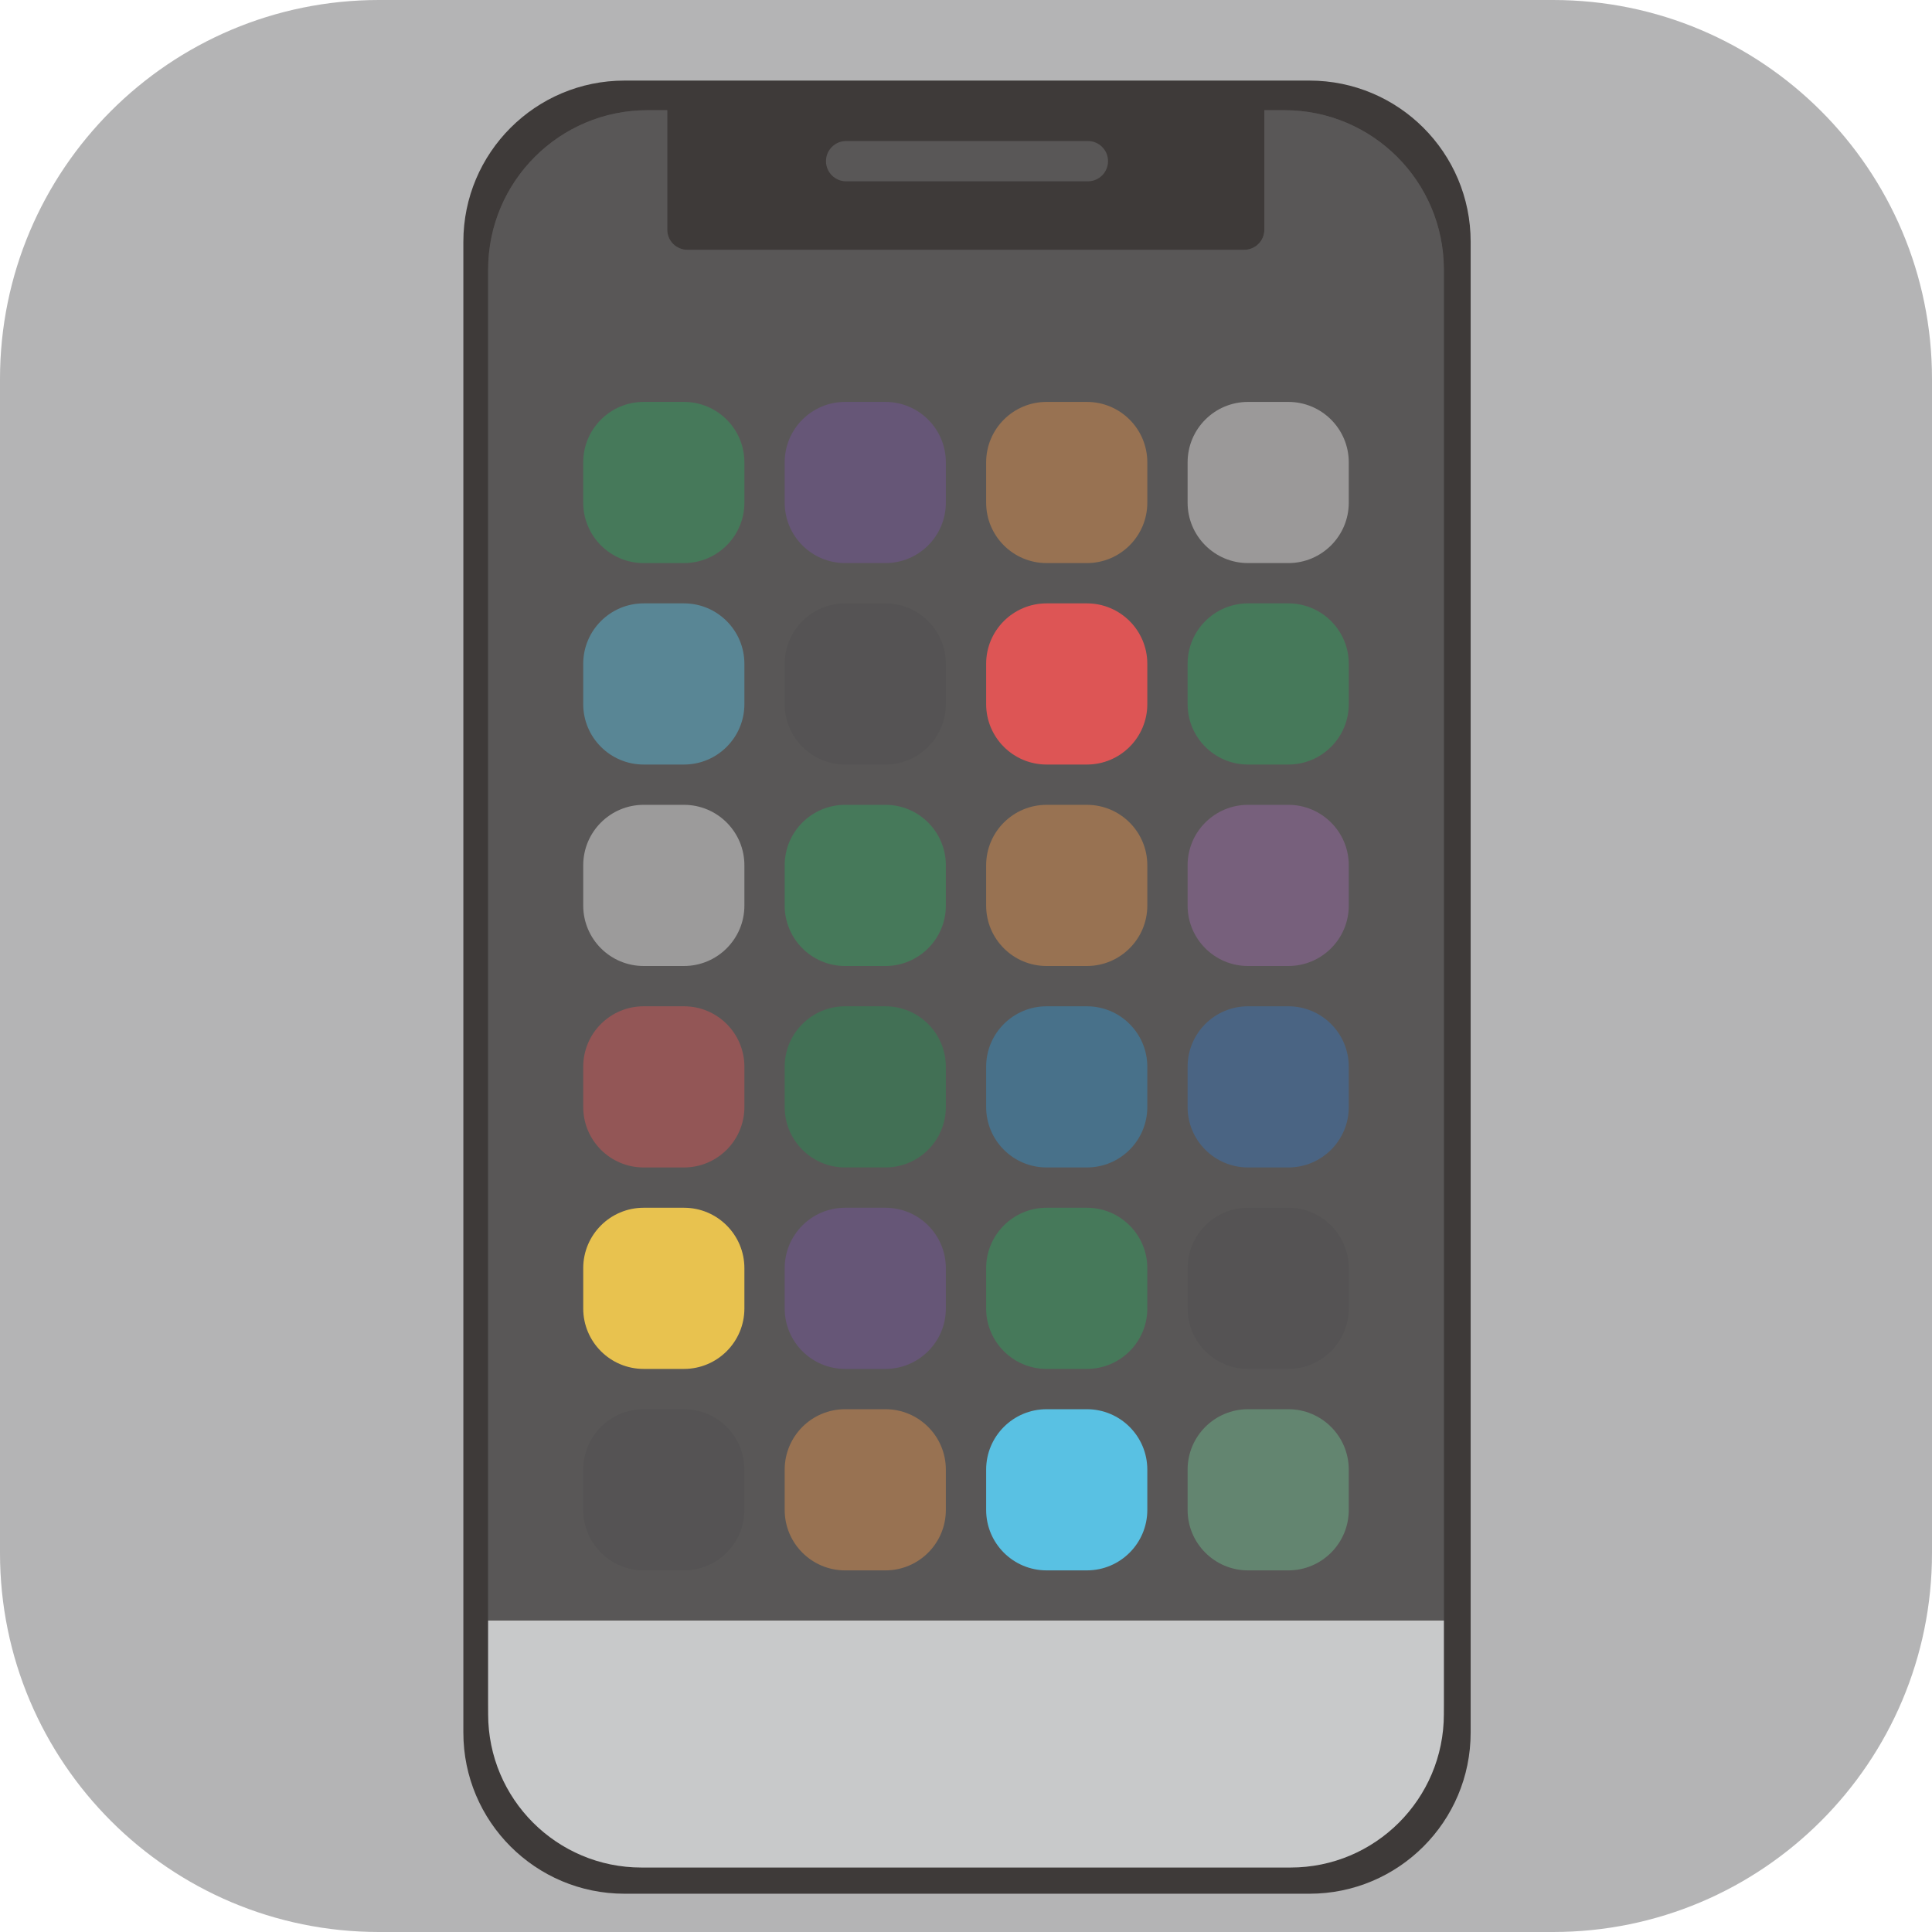
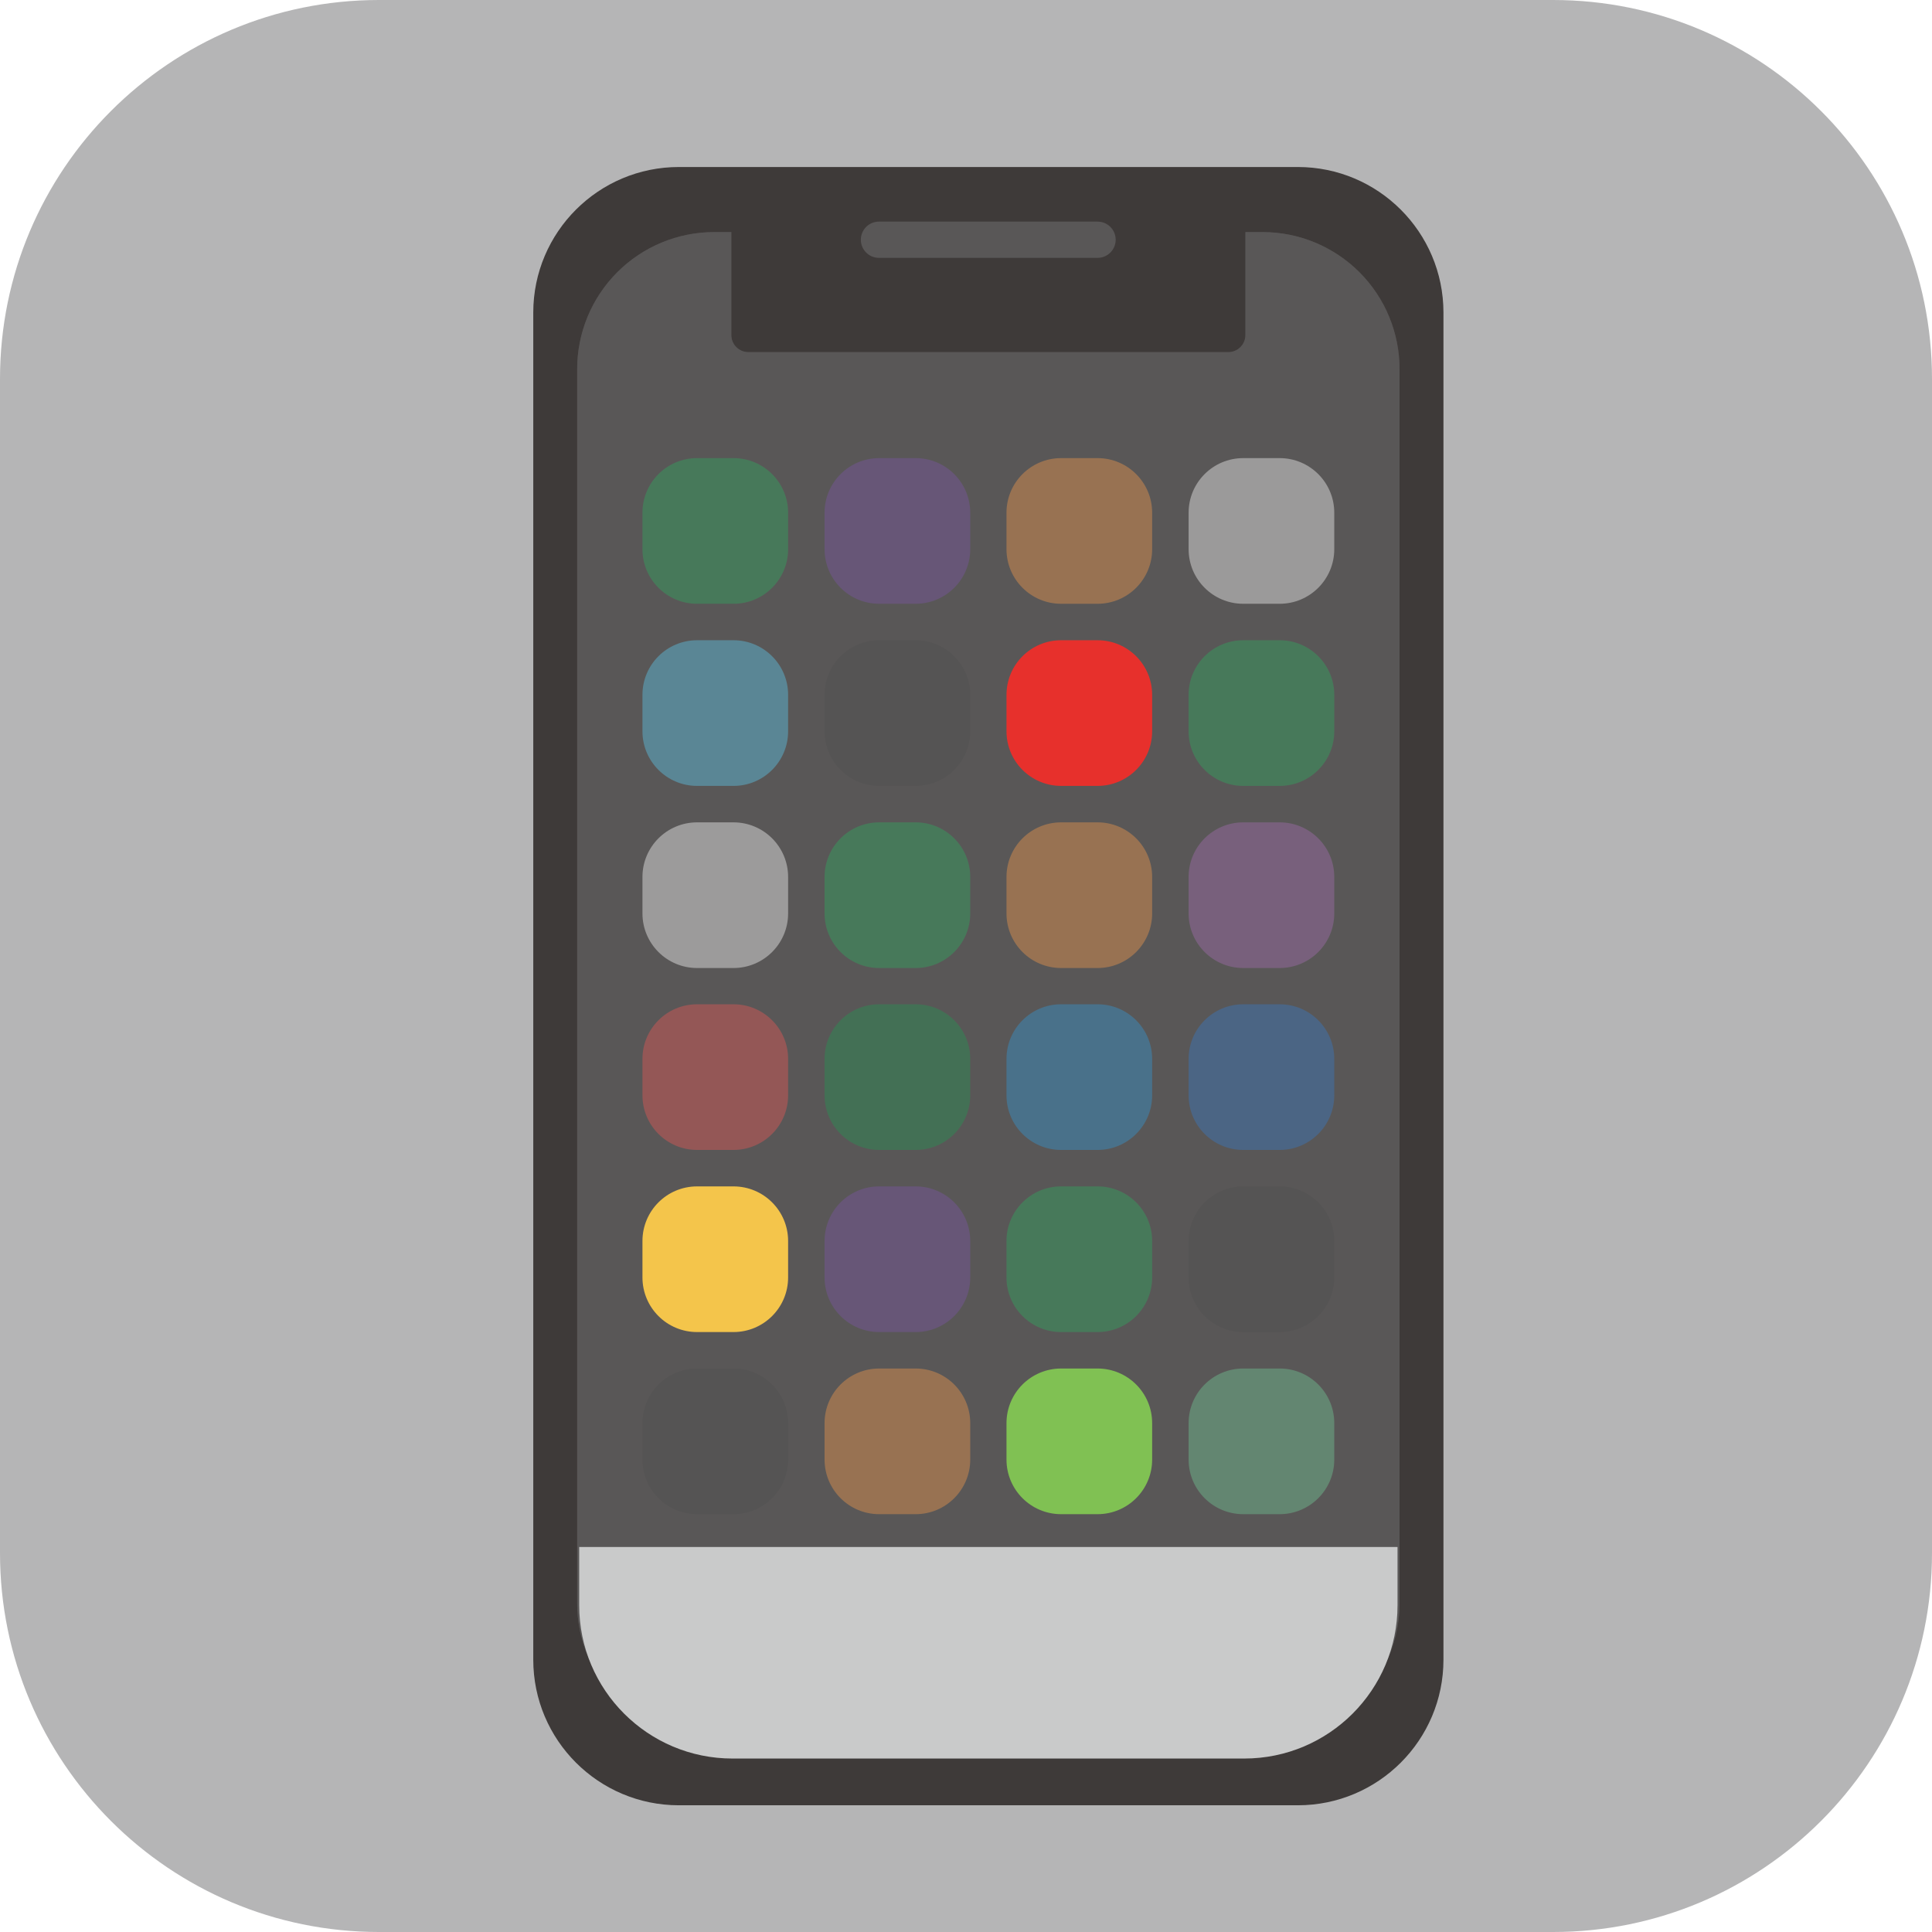
<svg xmlns="http://www.w3.org/2000/svg" viewBox="0 0 95.9 95.9">
  <defs>
-     <style>.cls-1{fill:#b4b4b5;}.cls-2{fill:#3e3a39;}.cls-18,.cls-3,.cls-4{fill:#595757;}.cls-18,.cls-3{fill-rule:evenodd;}.cls-5{fill:#4f4e4f;}.cls-6{fill:#d55;}.cls-7{fill:#f1f1f1;}.cls-8{fill:#59c1e3;}.cls-9{fill:#2ea45d;}.cls-10{fill:#e8944a;}.cls-11{fill:#77549f;}.cls-12{fill:#258f51;}.cls-13{fill:#3291ca;}.cls-14{fill:#70bf8f;}.cls-15{fill:#3775ba;}.cls-16{fill:#9e6baa;}.cls-17{fill:#eeedec;}.cls-18{opacity:0.56;}.cls-19{fill:#e8c24f;}.cls-20{fill:#c8c9ca;}</style>
+     <style>.cls-1{fill:#b5b5b6;}.cls-2{fill:#3e3a39;}.cls-18,.cls-3,.cls-4{fill:#595757;}.cls-18,.cls-3{fill-rule:evenodd;}.cls-5{fill:#504f4f;}.cls-6{fill:#de5655;}.cls-7{fill:#f2f2f2;}.cls-8{fill:#5ac2e4;}.cls-9{fill:#30a55e;}.cls-10{fill:#e9954b;}.cls-11{fill:#7854a0;}.cls-12{fill:#279051;}.cls-13{fill:#3492cb;}.cls-14{fill:#70c191;}.cls-15{fill:#3876bc;}.cls-16{fill:#9f6cab;}.cls-17{fill:#efeeee;}.cls-18{opacity:0.56;}.cls-19{fill:#e7302c;}.cls-20{fill:#f4c54b;}.cls-21{fill:#80c153;}.cls-22{fill:#c9caca;}</style>
  </defs>
  <g id="レイヤー_2" data-name="レイヤー 2">
    <g id="レイヤー_1-2" data-name="レイヤー 1">
      <rect class="cls-1" width="95.9" height="95.9" rx="18.81" />
-       <path class="cls-2" d="M23,12a8,8,0,0,1,8-8H65a8,8,0,0,1,8,8V86a8,8,0,0,1-8,8H31a8,8,0,0,1-8-8Z" />
-       <path class="cls-3" d="M32.14,5.47a7.91,7.91,0,0,0-7.91,7.9V84.52a7.91,7.91,0,0,0,7.91,7.91H63.76a7.91,7.91,0,0,0,7.91-7.91V13.37a7.91,7.91,0,0,0-7.91-7.9h-1V11.4a1,1,0,0,1-1,1H34.12a1,1,0,0,1-1-1V5.47Z" />
-       <path class="cls-4" d="M41,8a1,1,0,0,1,1-1H54a1,1,0,1,1,0,2H42A1,1,0,0,1,41,8Z" />
-       <rect class="cls-5" x="28.95" y="69.95" width="8" height="8" rx="3" />
-       <rect class="cls-6" x="28.95" y="49.95" width="8" height="8" rx="3" />
-       <rect class="cls-7" x="28.95" y="39.95" width="8" height="8" rx="3" />
-       <rect class="cls-8" x="28.95" y="29.95" width="8" height="8" rx="3" />
-       <rect class="cls-9" x="28.95" y="19.95" width="8" height="8" rx="3" />
-       <rect class="cls-10" x="38.95" y="69.95" width="8" height="8" rx="3" />
-       <rect class="cls-11" x="38.95" y="59.95" width="8" height="8" rx="3" />
-       <rect class="cls-12" x="38.95" y="49.95" width="8" height="8" rx="3" />
-       <rect class="cls-9" x="38.95" y="39.95" width="8" height="8" rx="3" />
-       <rect class="cls-5" x="38.95" y="29.95" width="8" height="8" rx="3" />
-       <rect class="cls-11" x="38.95" y="19.95" width="8" height="8" rx="3" />
-       <rect class="cls-9" x="48.95" y="59.95" width="8" height="8" rx="3" />
-       <rect class="cls-13" x="48.95" y="49.95" width="8" height="8" rx="3" />
-       <rect class="cls-10" x="48.95" y="39.95" width="8" height="8" rx="3" />
-       <rect class="cls-10" x="48.95" y="19.95" width="8" height="8" rx="3" />
-       <rect class="cls-14" x="58.95" y="69.95" width="8" height="8" rx="3" />
-       <rect class="cls-5" x="58.95" y="59.95" width="8" height="8" rx="3" />
-       <rect class="cls-15" x="58.95" y="49.95" width="8" height="8" rx="3" />
-       <rect class="cls-16" x="58.95" y="39.95" width="8" height="8" rx="3" />
-       <rect class="cls-9" x="58.95" y="29.95" width="8" height="8" rx="3" />
-       <rect class="cls-17" x="58.95" y="19.95" width="8" height="8" rx="3" />
-       <path class="cls-18" d="M32.14,5.47a7.91,7.91,0,0,0-7.91,7.9V84.52a7.91,7.91,0,0,0,7.91,7.91H63.76a7.91,7.91,0,0,0,7.91-7.91V13.37a7.91,7.91,0,0,0-7.91-7.9h-1V11.4a1,1,0,0,1-1,1H34.12a1,1,0,0,1-1-1V5.47Z" />
-       <rect class="cls-6" x="48.95" y="29.95" width="8" height="8" rx="3" />
-       <rect class="cls-19" x="28.95" y="59.95" width="8" height="8" rx="3" />
-       <rect class="cls-8" x="48.95" y="69.95" width="8" height="8" rx="3" />
-       <path class="cls-20" d="M24.23,80.44H71.67a0,0,0,0,1,0,0v4.65a7.61,7.61,0,0,1-7.61,7.61H31.84a7.61,7.61,0,0,1-7.61-7.61V80.44A0,0,0,0,1,24.23,80.44Z" />
+       <path class="cls-2" d="M26.47,15.51A7.23,7.23,0,0,1,33.7,8.29H64.42a7.23,7.23,0,0,1,7.23,7.22V82.38a7.23,7.23,0,0,1-7.23,7.23H33.7a7.23,7.23,0,0,1-7.23-7.23Z" />
+       <path class="cls-3" d="M35.45,11.52a6.8,6.8,0,0,0-6.8,6.81V79.57a6.8,6.8,0,0,0,6.8,6.81H62.67a6.8,6.8,0,0,0,6.8-6.81V18.33a6.8,6.8,0,0,0-6.8-6.81h-.85v5.11a.85.85,0,0,1-.85.85H37.15a.85.85,0,0,1-.85-.85V11.52Z" />
+       <path class="cls-4" d="M42.73,11.9a.9.9,0,0,1,.91-.9H54.48a.9.9,0,1,1,0,1.8H43.64A.9.9,0,0,1,42.73,11.9Z" />
+       <rect class="cls-5" x="31.89" y="67.93" width="7.23" height="7.23" rx="2.71" />
+       <rect class="cls-6" x="31.89" y="49.85" width="7.23" height="7.23" rx="2.71" />
+       <rect class="cls-7" x="31.89" y="40.82" width="7.23" height="7.23" rx="2.71" />
+       <rect class="cls-8" x="31.89" y="31.78" width="7.23" height="7.23" rx="2.71" />
+       <rect class="cls-9" x="31.89" y="22.74" width="7.23" height="7.23" rx="2.71" />
+       <rect class="cls-10" x="40.93" y="67.93" width="7.23" height="7.23" rx="2.71" />
+       <rect class="cls-11" x="40.93" y="58.89" width="7.23" height="7.23" rx="2.71" />
+       <rect class="cls-12" x="40.93" y="49.85" width="7.23" height="7.23" rx="2.71" />
+       <rect class="cls-9" x="40.93" y="40.82" width="7.23" height="7.23" rx="2.71" />
+       <rect class="cls-5" x="40.93" y="31.78" width="7.23" height="7.23" rx="2.71" />
+       <rect class="cls-11" x="40.93" y="22.74" width="7.23" height="7.23" rx="2.71" />
+       <rect class="cls-9" x="49.96" y="58.89" width="7.23" height="7.23" rx="2.71" />
+       <rect class="cls-13" x="49.96" y="49.85" width="7.23" height="7.23" rx="2.71" />
+       <rect class="cls-10" x="49.96" y="40.82" width="7.23" height="7.23" rx="2.71" />
+       <rect class="cls-10" x="49.96" y="22.74" width="7.23" height="7.23" rx="2.71" />
+       <rect class="cls-14" x="59" y="67.93" width="7.23" height="7.23" rx="2.71" />
+       <rect class="cls-5" x="59" y="58.89" width="7.23" height="7.23" rx="2.71" />
+       <rect class="cls-15" x="59" y="49.85" width="7.23" height="7.23" rx="2.71" />
+       <rect class="cls-16" x="59" y="40.82" width="7.23" height="7.23" rx="2.71" />
+       <rect class="cls-9" x="59" y="31.78" width="7.23" height="7.23" rx="2.71" />
+       <rect class="cls-17" x="59" y="22.74" width="7.23" height="7.23" rx="2.71" />
+       <path class="cls-18" d="M35.45,11.52a6.8,6.8,0,0,0-6.8,6.81V79.57a6.8,6.8,0,0,0,6.8,6.81H62.67a6.8,6.8,0,0,0,6.8-6.81V18.33a6.8,6.8,0,0,0-6.8-6.81h-.85v5.11a.85.85,0,0,1-.85.85H37.15a.85.85,0,0,1-.85-.85V11.52Z" />
+       <rect class="cls-19" x="49.96" y="31.78" width="7.23" height="7.23" rx="2.71" />
+       <rect class="cls-20" x="31.89" y="58.89" width="7.23" height="7.23" rx="2.71" />
+       <rect class="cls-21" x="49.96" y="67.93" width="7.23" height="7.23" rx="2.71" />
+       <path class="cls-22" d="M28.75,76.79H69.37a0,0,0,0,1,0,0v2.89a7.61,7.61,0,0,1-7.61,7.61H36.36a7.61,7.61,0,0,1-7.61-7.61V76.79A0,0,0,0,1,28.75,76.79Z" />
    </g>
  </g>
</svg>
